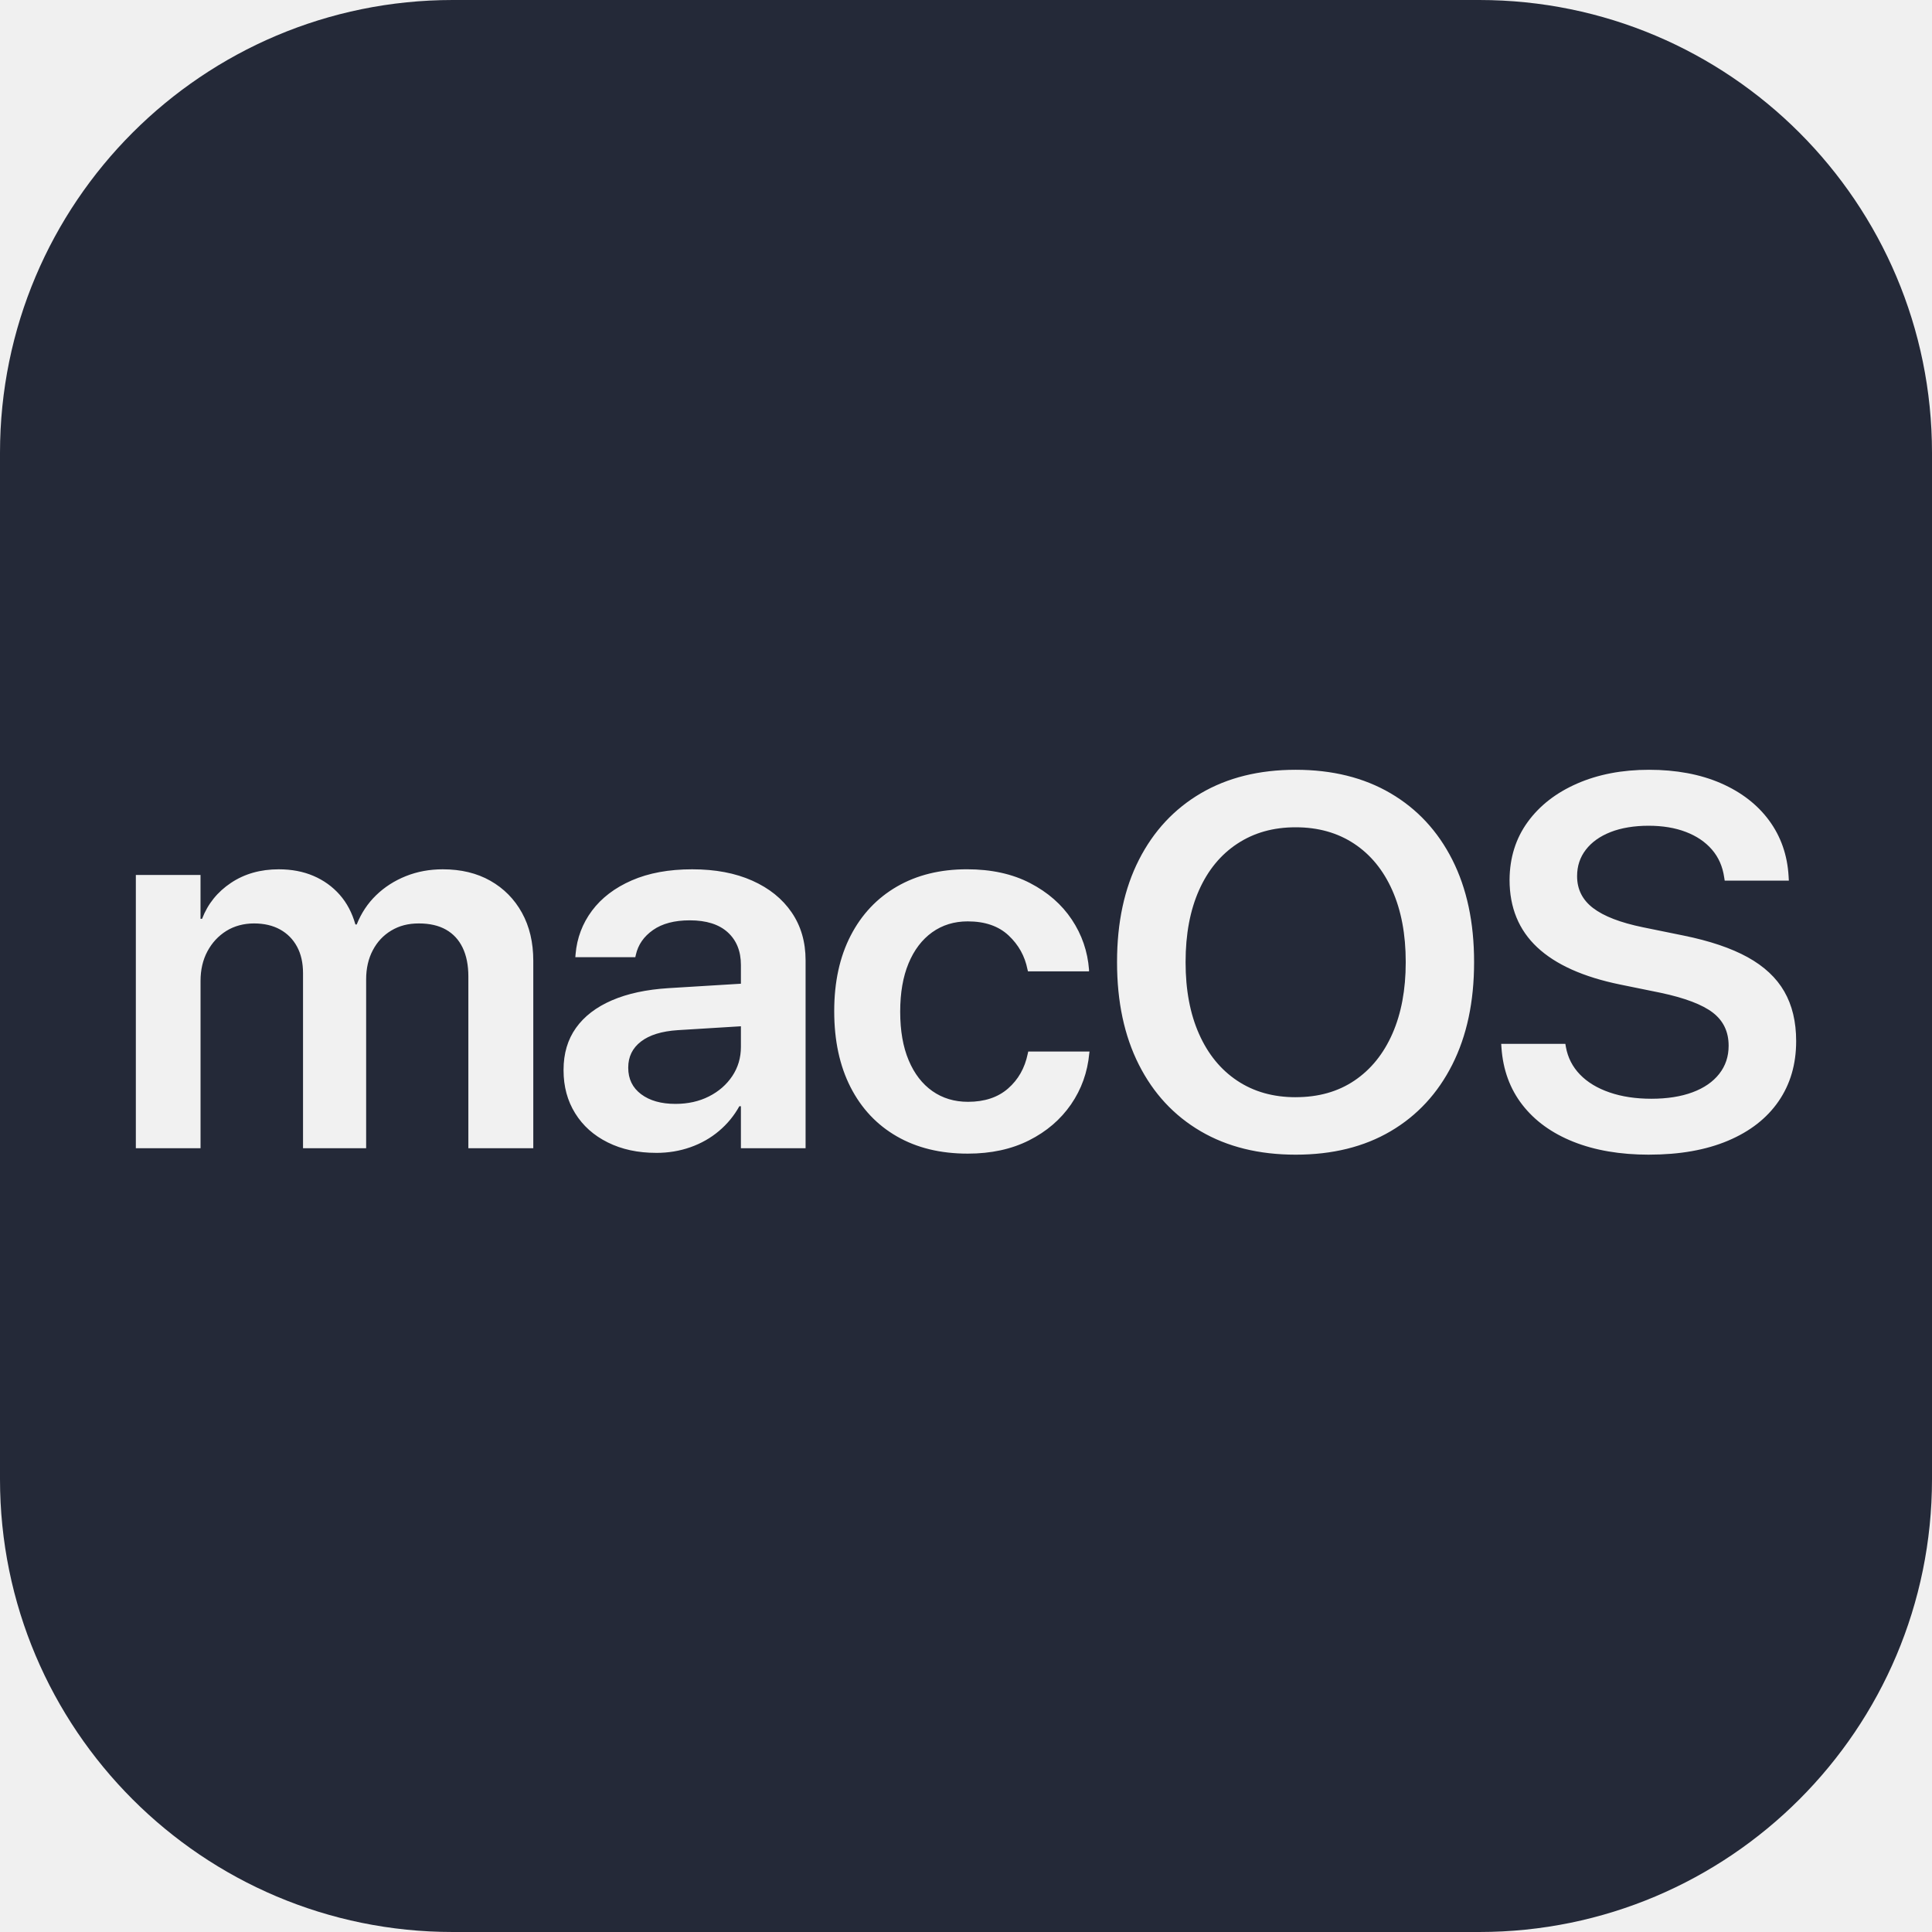
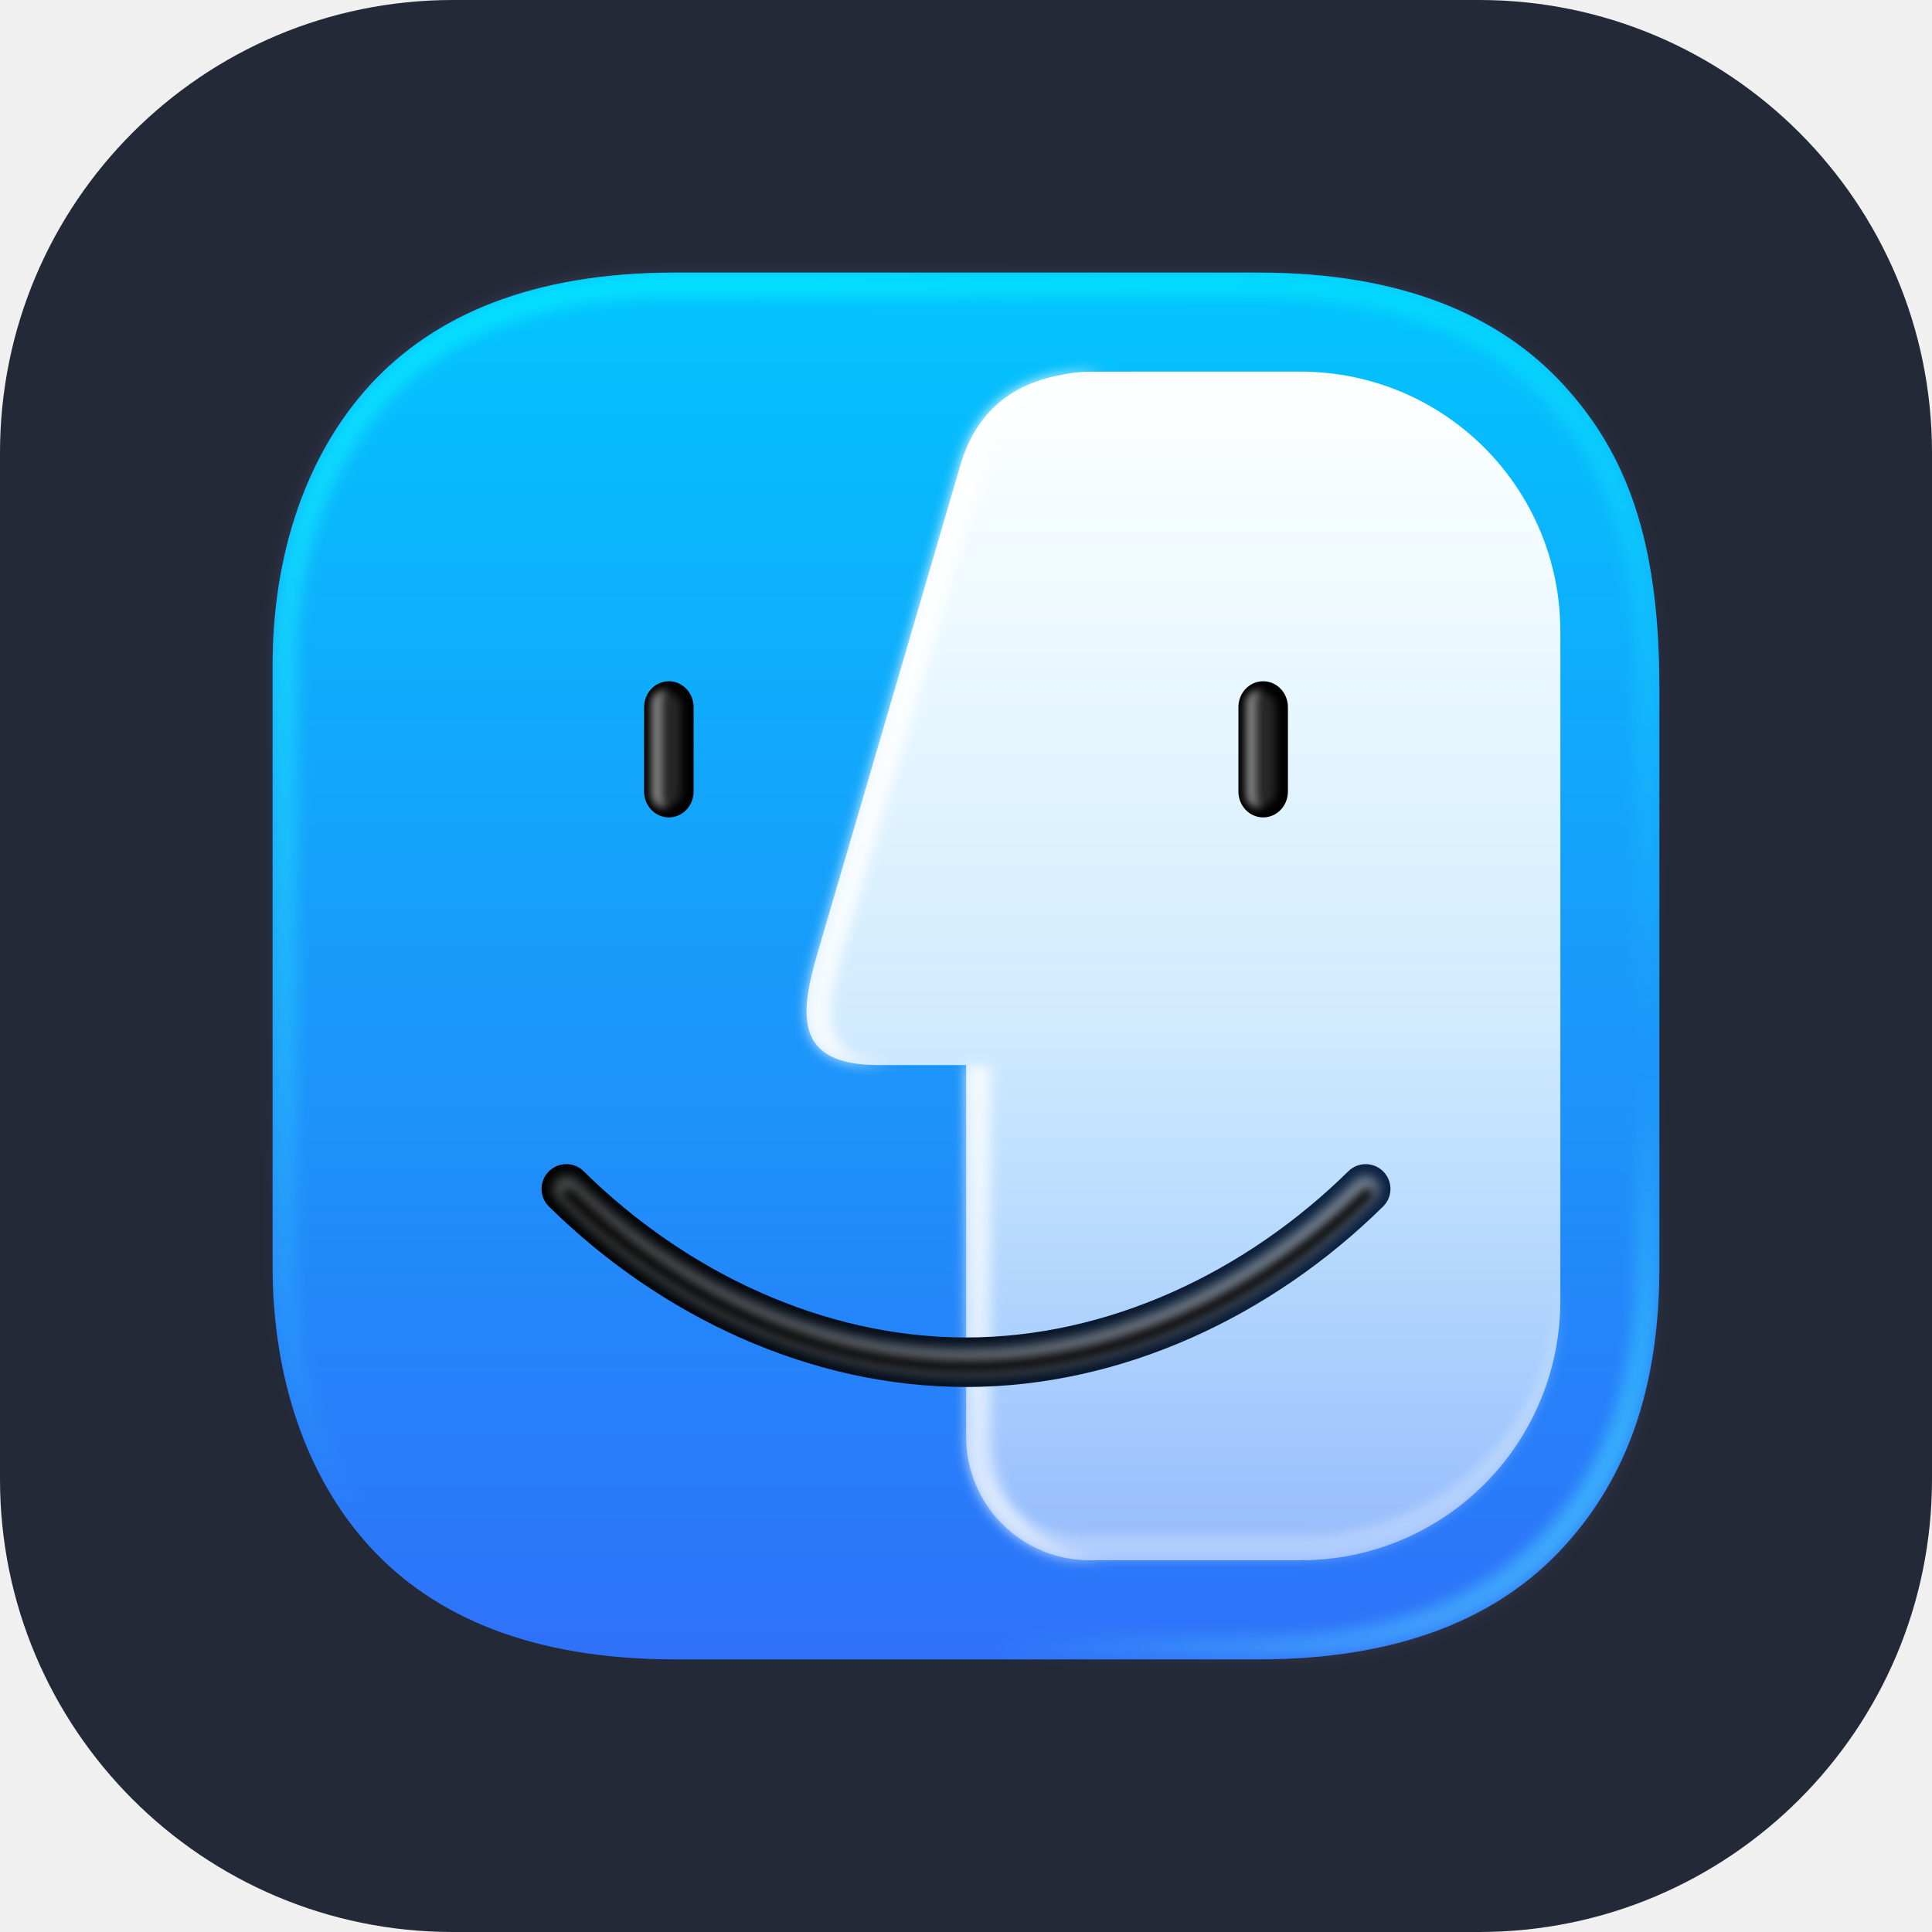
- <svg xmlns="http://www.w3.org/2000/svg" width="256" height="256" viewBox="0 0 256 256" fill="none" id="macos">
+ <svg xmlns="http://www.w3.org/2000/svg" xmlns:xlink="http://www.w3.org/1999/xlink" width="256" height="256" viewBox="0 0 256 256" fill="none">
  <style>
- #macos {
-     rect {fill: #242938}
-     path[fill="#F1F1F1"] {fill: #F1F1F1}
- 
+     .macos-auto-bg { fill: #242938; }
    @media (prefers-color-scheme: light) {
-         rect {fill: #F4F2ED}
-         path[fill="#F1F1F1"] {fill: #131313}
+       .macos-auto-bg { fill: #F4F2ED; }
    }
- }
- </style>
-   <rect width="256" height="256" fill="#242938" rx="60" />
-   <path d="M18 152.145V115.937H26.57V121.745H26.776C27.535 119.765 28.816 118.176 30.612 116.98C32.408 115.783 34.517 115.187 36.936 115.187C38.641 115.187 40.172 115.477 41.531 116.059C42.889 116.64 44.047 117.47 45.004 118.551C45.961 119.632 46.655 120.948 47.093 122.498H47.266C47.866 120.995 48.722 119.701 49.841 118.62C50.957 117.539 52.271 116.696 53.78 116.092C55.289 115.488 56.918 115.187 58.67 115.187C61.089 115.187 63.192 115.694 64.978 116.707C66.763 117.721 68.158 119.131 69.159 120.942C70.161 122.754 70.663 124.877 70.663 127.312V152.145H62.06V129.395C62.06 127.892 61.806 126.618 61.301 125.57C60.793 124.522 60.057 123.725 59.089 123.179C58.121 122.633 56.924 122.36 55.496 122.36C54.067 122.36 52.898 122.674 51.85 123.3C50.801 123.926 49.983 124.798 49.398 125.914C48.809 127.031 48.516 128.316 48.516 129.775V152.148H40.153V128.953C40.153 127.585 39.888 126.413 39.358 125.435C38.828 124.456 38.08 123.697 37.112 123.162C36.144 122.627 34.992 122.36 33.656 122.36C32.319 122.36 31.053 122.691 29.993 123.35C28.933 124.012 28.099 124.911 27.488 126.049C26.877 127.188 26.573 128.498 26.573 129.979V152.148H18V152.145ZM86.941 152.76C84.522 152.76 82.385 152.3 80.53 151.376C78.675 150.455 77.235 149.167 76.212 147.515C75.185 145.863 74.674 143.969 74.674 141.829V141.76C74.674 139.598 75.221 137.747 76.315 136.209C77.408 134.673 78.993 133.454 81.066 132.555C83.138 131.656 85.649 131.115 88.598 130.933L102.593 130.078V135.715L89.808 136.501C87.688 136.639 86.065 137.138 84.938 138.004C83.808 138.87 83.244 140.02 83.244 141.454V141.487C83.244 142.968 83.813 144.134 84.954 144.989C86.095 145.844 87.61 146.271 89.499 146.271C91.159 146.271 92.637 145.94 93.94 145.281C95.243 144.622 96.272 143.723 97.034 142.582C97.792 141.443 98.174 140.158 98.174 138.721V127.858C98.174 126.036 97.591 124.596 96.431 123.537C95.268 122.478 93.591 121.949 91.404 121.949C89.376 121.949 87.752 122.376 86.531 123.231C85.309 124.086 84.55 125.184 84.251 126.527L84.182 126.835H76.234L76.267 126.425C76.451 124.285 77.177 122.365 78.443 120.669C79.71 118.973 81.467 117.636 83.713 116.657C85.959 115.678 88.626 115.187 91.714 115.187C94.802 115.187 97.432 115.689 99.678 116.69C101.924 117.691 103.665 119.092 104.895 120.893C106.128 122.691 106.744 124.809 106.744 127.246V152.148H98.174V146.58H97.968C97.276 147.832 96.378 148.927 95.273 149.859C94.168 150.794 92.905 151.511 91.49 152.01C90.073 152.512 88.559 152.763 86.946 152.763L86.941 152.76ZM128.23 152.862C124.612 152.862 121.479 152.098 118.832 150.573C116.182 149.048 114.137 146.872 112.697 144.049C111.258 141.225 110.538 137.877 110.538 134.005V133.972C110.538 130.123 111.264 126.794 112.714 123.981C114.165 121.168 116.21 119.001 118.849 117.473C121.488 115.948 124.578 115.184 128.127 115.184C131.352 115.184 134.139 115.794 136.49 117.013C138.839 118.232 140.683 119.842 142.019 121.847C143.356 123.852 144.114 126.061 144.301 128.473V128.713H136.214L136.144 128.44C135.798 126.686 134.964 125.189 133.639 123.948C132.314 122.707 130.512 122.087 128.23 122.087C126.434 122.087 124.86 122.572 123.513 123.537C122.165 124.505 121.122 125.879 120.386 127.654C119.649 129.43 119.281 131.559 119.281 134.041V134.074C119.281 136.581 119.655 138.721 120.405 140.497C121.153 142.273 122.202 143.635 123.549 144.578C124.897 145.524 126.47 145.996 128.266 145.996C130.453 145.996 132.222 145.411 133.57 144.236C134.917 143.064 135.787 141.534 136.178 139.642L136.248 139.333H144.368L144.335 139.573C144.103 142.077 143.297 144.333 141.916 146.338C140.532 148.342 138.68 149.931 136.354 151.103C134.027 152.275 131.321 152.862 128.233 152.862H128.23ZM171.684 153C166.825 153 162.624 151.963 159.089 149.892C155.552 147.821 152.824 144.876 150.899 141.062C148.974 137.248 148.014 132.734 148.014 127.517V127.448C148.014 122.233 148.982 117.724 150.918 113.921C152.854 110.119 155.588 107.182 159.126 105.108C162.663 103.037 166.85 102 171.687 102C176.525 102 180.712 103.037 184.249 105.108C187.786 107.179 190.515 110.119 192.439 113.921C194.362 117.724 195.324 122.233 195.324 127.448V127.517C195.324 132.731 194.362 137.246 192.439 141.062C190.515 144.876 187.792 147.821 184.269 149.892C180.745 151.966 176.55 153 171.69 153H171.684ZM171.684 145.383C174.703 145.383 177.3 144.65 179.476 143.18C181.652 141.71 183.328 139.639 184.503 136.964C185.677 134.289 186.266 131.14 186.266 127.519V127.45C186.266 123.808 185.672 120.647 184.486 117.972C183.301 115.297 181.613 113.235 179.423 111.79C177.233 110.345 174.655 109.619 171.682 109.619C168.708 109.619 166.158 110.342 163.957 111.79C161.756 113.237 160.063 115.292 158.877 117.956C157.692 120.62 157.097 123.785 157.097 127.453V127.522C157.097 131.165 157.689 134.325 158.877 137C160.063 139.675 161.751 141.743 163.94 143.199C166.128 144.658 168.708 145.386 171.682 145.386L171.684 145.383ZM218.509 153C214.684 153 211.345 152.429 208.488 151.293C205.632 150.154 203.38 148.527 201.732 146.409C200.083 144.291 199.157 141.763 198.951 138.826L198.917 138.313H207.417L207.487 138.724C207.741 140.136 208.363 141.354 209.353 142.378C210.343 143.403 211.652 144.195 213.275 144.752C214.899 145.312 216.748 145.59 218.821 145.59C220.894 145.59 222.732 145.306 224.264 144.735C225.795 144.167 226.975 143.351 227.807 142.292C228.638 141.233 229.051 139.998 229.051 138.586V138.553C229.051 136.708 228.353 135.252 226.961 134.179C225.567 133.109 223.257 132.232 220.032 131.548L214.676 130.456C209.791 129.455 206.128 127.809 203.687 125.52C201.246 123.231 200.025 120.253 200.025 116.588V116.555C200.047 113.64 200.847 111.095 202.426 108.919C204.005 106.746 206.187 105.047 208.974 103.828C211.761 102.609 214.941 102 218.512 102C222.082 102 225.296 102.593 228.013 103.776C230.73 104.959 232.867 106.611 234.424 108.729C235.978 110.847 236.837 113.306 236.999 116.108L237.032 116.69H228.532L228.462 116.246C228.256 114.812 227.715 113.588 226.839 112.573C225.963 111.561 224.811 110.78 223.382 110.234C221.954 109.688 220.308 109.415 218.442 109.415C216.576 109.415 214.832 109.694 213.415 110.251C211.998 110.808 210.904 111.588 210.131 112.592C209.359 113.593 208.974 114.757 208.974 116.075V116.108C208.974 117.84 209.682 119.246 211.099 120.327C212.517 121.408 214.72 122.258 217.716 122.873L223.073 123.965C226.551 124.671 229.383 125.628 231.573 126.835C233.76 128.043 235.381 129.557 236.427 131.377C237.476 133.2 238 135.387 238 137.935V137.968C238 141.021 237.222 143.674 235.668 145.927C234.114 148.182 231.88 149.922 228.964 151.152C226.049 152.382 222.565 152.997 218.512 152.997L218.509 153Z" fill="#F1F1F1" />
+   </style>
+   <rect width="256" height="256" rx="60" fill="#242938" class="macos-auto-bg" />
+   <g transform="translate(23 23) scale(12.40182)">
+     <g fill="#000000">
+       <defs>
+         <linearGradient id="macos-auto-dark-a">
+           <stop offset="0" stop-color="#fff" />
+           <stop offset="1" stop-color="#fff" stop-opacity="0" />
+         </linearGradient>
+         <linearGradient id="macos-auto-dark-b" x1="8.466" x2="8.466" y1="1.058" y2="15.875" gradientUnits="userSpaceOnUse">
+           <stop offset="0" stop-color="#02c5fd" />
+           <stop offset="1" stop-color="#2f71f9" />
+         </linearGradient>
+         <linearGradient xlink:href="#macos-auto-dark-a" id="macos-auto-dark-e" x1="6.745" x2="10.583" y1="1.058" y2="11.312" gradientUnits="userSpaceOnUse" />
+         <linearGradient xlink:href="#macos-auto-dark-a" id="macos-auto-dark-f" x1="15.081" x2="12.7" y1="14.816" y2="12.171" gradientUnits="userSpaceOnUse" />
+         <linearGradient id="macos-auto-dark-h" x1="3.969" x2="12.964" y1="13.229" y2="13.229" gradientUnits="userSpaceOnUse">
+           <stop offset="0" />
+           <stop offset="1" stop-color="#0b2242" />
+         </linearGradient>
+         <linearGradient id="macos-auto-dark-j" x1="12.964" x2="3.969" y1="11.641" y2="11.641" gradientUnits="userSpaceOnUse">
+           <stop offset="0" stop-color="#fff" />
+           <stop offset="1" stop-color="#fff" stop-opacity=".65" />
+         </linearGradient>
+         <linearGradient id="macos-auto-dark-c" x1="10.789" x2="10.789" y1="2.117" y2="14.816" gradientUnits="userSpaceOnUse">
+           <stop offset="0" stop-color="#fff" />
+           <stop offset=".549" stop-color="#fff" stop-opacity=".796" />
+           <stop offset="1" stop-color="#fff" stop-opacity=".5" />
+         </linearGradient>
+         <filter id="macos-auto-dark-d" width="1.024" height="1.024" x="-.012" y="-.012" color-interpolation-filters="sRGB">
+           <feGaussianBlur stdDeviation=".074" />
+         </filter>
+         <filter id="macos-auto-dark-i" width="1.068" height="1.315" x="-.034" y="-.158" color-interpolation-filters="sRGB">
+           <feGaussianBlur stdDeviation=".067" />
+         </filter>
+         <filter id="macos-auto-dark-k" width="1.048" height="1.223" x="-.024" y="-.111" color-interpolation-filters="sRGB">
+           <feGaussianBlur stdDeviation=".058" />
+         </filter>
+         <filter id="macos-auto-dark-g" width="1.099" height="1.026" x="-.049" y="-.013" color-interpolation-filters="sRGB">
+           <feGaussianBlur stdDeviation=".068" />
+         </filter>
+         <filter id="macos-auto-dark-l" width="1.04" height="1.083" x="-.02" y="-.042" color-interpolation-filters="sRGB">
+           <feGaussianBlur stdDeviation=".053" />
+         </filter>
+         <filter id="macos-auto-dark-m" width="1.808" height="1.18" x="-.404" y="-.09" color-interpolation-filters="sRGB">
+           <feGaussianBlur stdDeviation=".045" />
+         </filter>
+         <filter id="macos-auto-dark-n" width="2.139" height="1.169" x="-.57" y="-.084" color-interpolation-filters="sRGB">
+           <feGaussianBlur stdDeviation=".044" />
+         </filter>
+       </defs>
+       <path fill="url(#macos-auto-dark-b)" d="M5.36 1.058c-1.53 0-2.577.457-3.26 1.2-.678.74-1.042 1.8-1.042 3v6.416c0 1.2.364 2.261 1.042 3.001.683.744 1.73 1.2 3.26 1.2h6.23c1.53 0 2.579-.456 3.26-1.2.68-.74 1.025-1.703 1.025-3V5.5c0-1.57-.345-2.502-1.024-3.242-.682-.743-1.73-1.2-3.26-1.2H6.745z" />
+       <path fill="url(#macos-auto-dark-c)" d="M9.79 2.117q-.148 0-.286.03c-.397.069-.895.28-1.096.964L6.88 8.33c-.188.643-.258 1.195.65 1.195h.938v3.968c0 .733.59 1.323 1.322 1.323h2.247c1.54 0 2.78-1.24 2.78-2.78v-7.14c0-1.54-1.24-2.78-2.78-2.78h-1.734z" />
+       <g filter="url(#macos-auto-dark-d)" opacity=".45" style="mix-blend-mode:overlay">
+         <path fill="url(#macos-auto-dark-e)" d="M5.36 1.058c-1.53 0-2.577.457-3.26 1.2-.678.74-1.042 1.8-1.042 3.001v6.415c0 1.2.364 2.26 1.043 3 .682.744 1.73 1.2 3.26 1.2h6.23c1.53 0 2.577-.456 3.26-1.2.678-.739 1.024-1.702 1.024-3V5.5c0-1.57-.346-2.502-1.024-3.242-.683-.743-1.73-1.2-3.26-1.2zm0 .264h6.232c1.477 0 2.437.432 3.064 1.116.634.69.954 1.53.954 3.062v6.174c0 1.251-.322 2.134-.954 2.822-.627.684-1.587 1.114-3.064 1.114H5.359c-1.477 0-2.437-.43-3.064-1.114-.625-.682-.973-1.675-.973-2.822V5.26c0-1.148.348-2.14.973-2.822.627-.684 1.587-1.116 3.064-1.116" opacity="1" style="mix-blend-mode:overlay" />
+         <path fill="url(#macos-auto-dark-f)" d="M5.36 1.058c-1.53 0-2.577.457-3.26 1.2-.678.74-1.042 1.8-1.042 3.001v6.415c0 1.2.364 2.26 1.043 3 .682.744 1.73 1.2 3.26 1.2h6.23c1.53 0 2.577-.456 3.26-1.2.678-.739 1.024-1.702 1.024-3V5.5c0-1.57-.346-2.502-1.024-3.242-.683-.743-1.73-1.2-3.26-1.2zm0 .264h6.232c1.477 0 2.437.432 3.064 1.116.634.69.954 1.53.954 3.062v6.174c0 1.251-.322 2.134-.954 2.822-.627.684-1.587 1.114-3.064 1.114H5.359c-1.477 0-2.437-.43-3.064-1.114-.625-.682-.973-1.675-.973-2.822V5.26c0-1.148.348-2.14.973-2.822.627-.684 1.587-1.116 3.064-1.116" opacity="1" style="mix-blend-mode:overlay" />
+       </g>
+       <path fill="url(#macos-auto-dark-c)" d="M9.79 2.117q-.148 0-.286.03c-.397.069-.895.28-1.096.964L6.88 8.33c-.188.643-.258 1.195.65 1.195h.264c-.908 0-.838-.552-.65-1.195l1.53-5.219c.2-.684.699-.895 1.096-.964q.138-.03.285-.03zM8.466 9.525v3.968c0 .733.59 1.323 1.322 1.323h.265a1.32 1.32 0 0 1-1.323-1.323V9.526z" filter="url(#macos-auto-dark-g)" />
+       <g fill="none" stroke-linecap="round" stroke-linejoin="round">
+         <path stroke="url(#macos-auto-dark-h)" stroke-width=".529" d="M4.196 10.848C5.334 11.97 6.868 12.7 8.465 12.7c1.599 0 3.133-.73 4.272-1.852" />
+         <path stroke="url(#macos-auto-dark-j)" stroke-width=".265" d="M4.196 10.848C5.334 11.97 6.868 12.7 8.465 12.7c1.599 0 3.133-.73 4.272-1.852" filter="url(#macos-auto-dark-i)" opacity=".52" />
+         <path stroke="#000" stroke-width=".132" d="M4.216 10.897c1.138 1.122 2.673 1.852 4.27 1.852 1.6 0 3.133-.73 4.272-1.852" filter="url(#macos-auto-dark-k)" style="mix-blend-mode:normal" />
+       </g>
+       <path fill="#fff" d="M14.816 11.772c0 1.54-1.24 2.78-2.78 2.78H9.789a1.32 1.32 0 0 1-1.323-1.323v.265c0 .733.59 1.323 1.323 1.323h2.247c1.54 0 2.78-1.24 2.78-2.78z" filter="url(#macos-auto-dark-l)" opacity=".25" />
+       <rect width=".529" height="1.455" x="11.377" y="5.424" rx=".265" ry=".277" />
+       <rect width=".265" height="1.191" x="11.509" y="5.556" fill="#fff" filter="url(#macos-auto-dark-m)" opacity=".15" rx=".132" ry=".132" style="mix-blend-mode:normal" />
+       <path fill="#fff" d="M11.588 5.522a.13.13 0 0 0-.132.132v.988a.132.132 0 0 0 .185.121.13.13 0 0 1-.078-.12v-.989c0-.054.032-.1.078-.12a.1.1 0 0 0-.053-.012" filter="url(#macos-auto-dark-n)" opacity=".5" />
+       <g transform="translate(-6.35)">
+         <rect width=".529" height="1.455" x="11.377" y="5.424" rx=".265" ry=".277" />
+         <rect width=".265" height="1.191" x="11.509" y="5.556" fill="#fff" filter="url(#macos-auto-dark-m)" opacity=".15" rx=".132" ry=".132" style="mix-blend-mode:normal" />
+         <path fill="#fff" d="M11.588 5.522a.13.13 0 0 0-.132.132v.988a.132.132 0 0 0 .185.121.13.13 0 0 1-.078-.12v-.989c0-.054.032-.1.078-.12a.1.1 0 0 0-.053-.012" filter="url(#macos-auto-dark-n)" opacity=".5" />
+       </g>
+     </g>
+   </g>
</svg>
